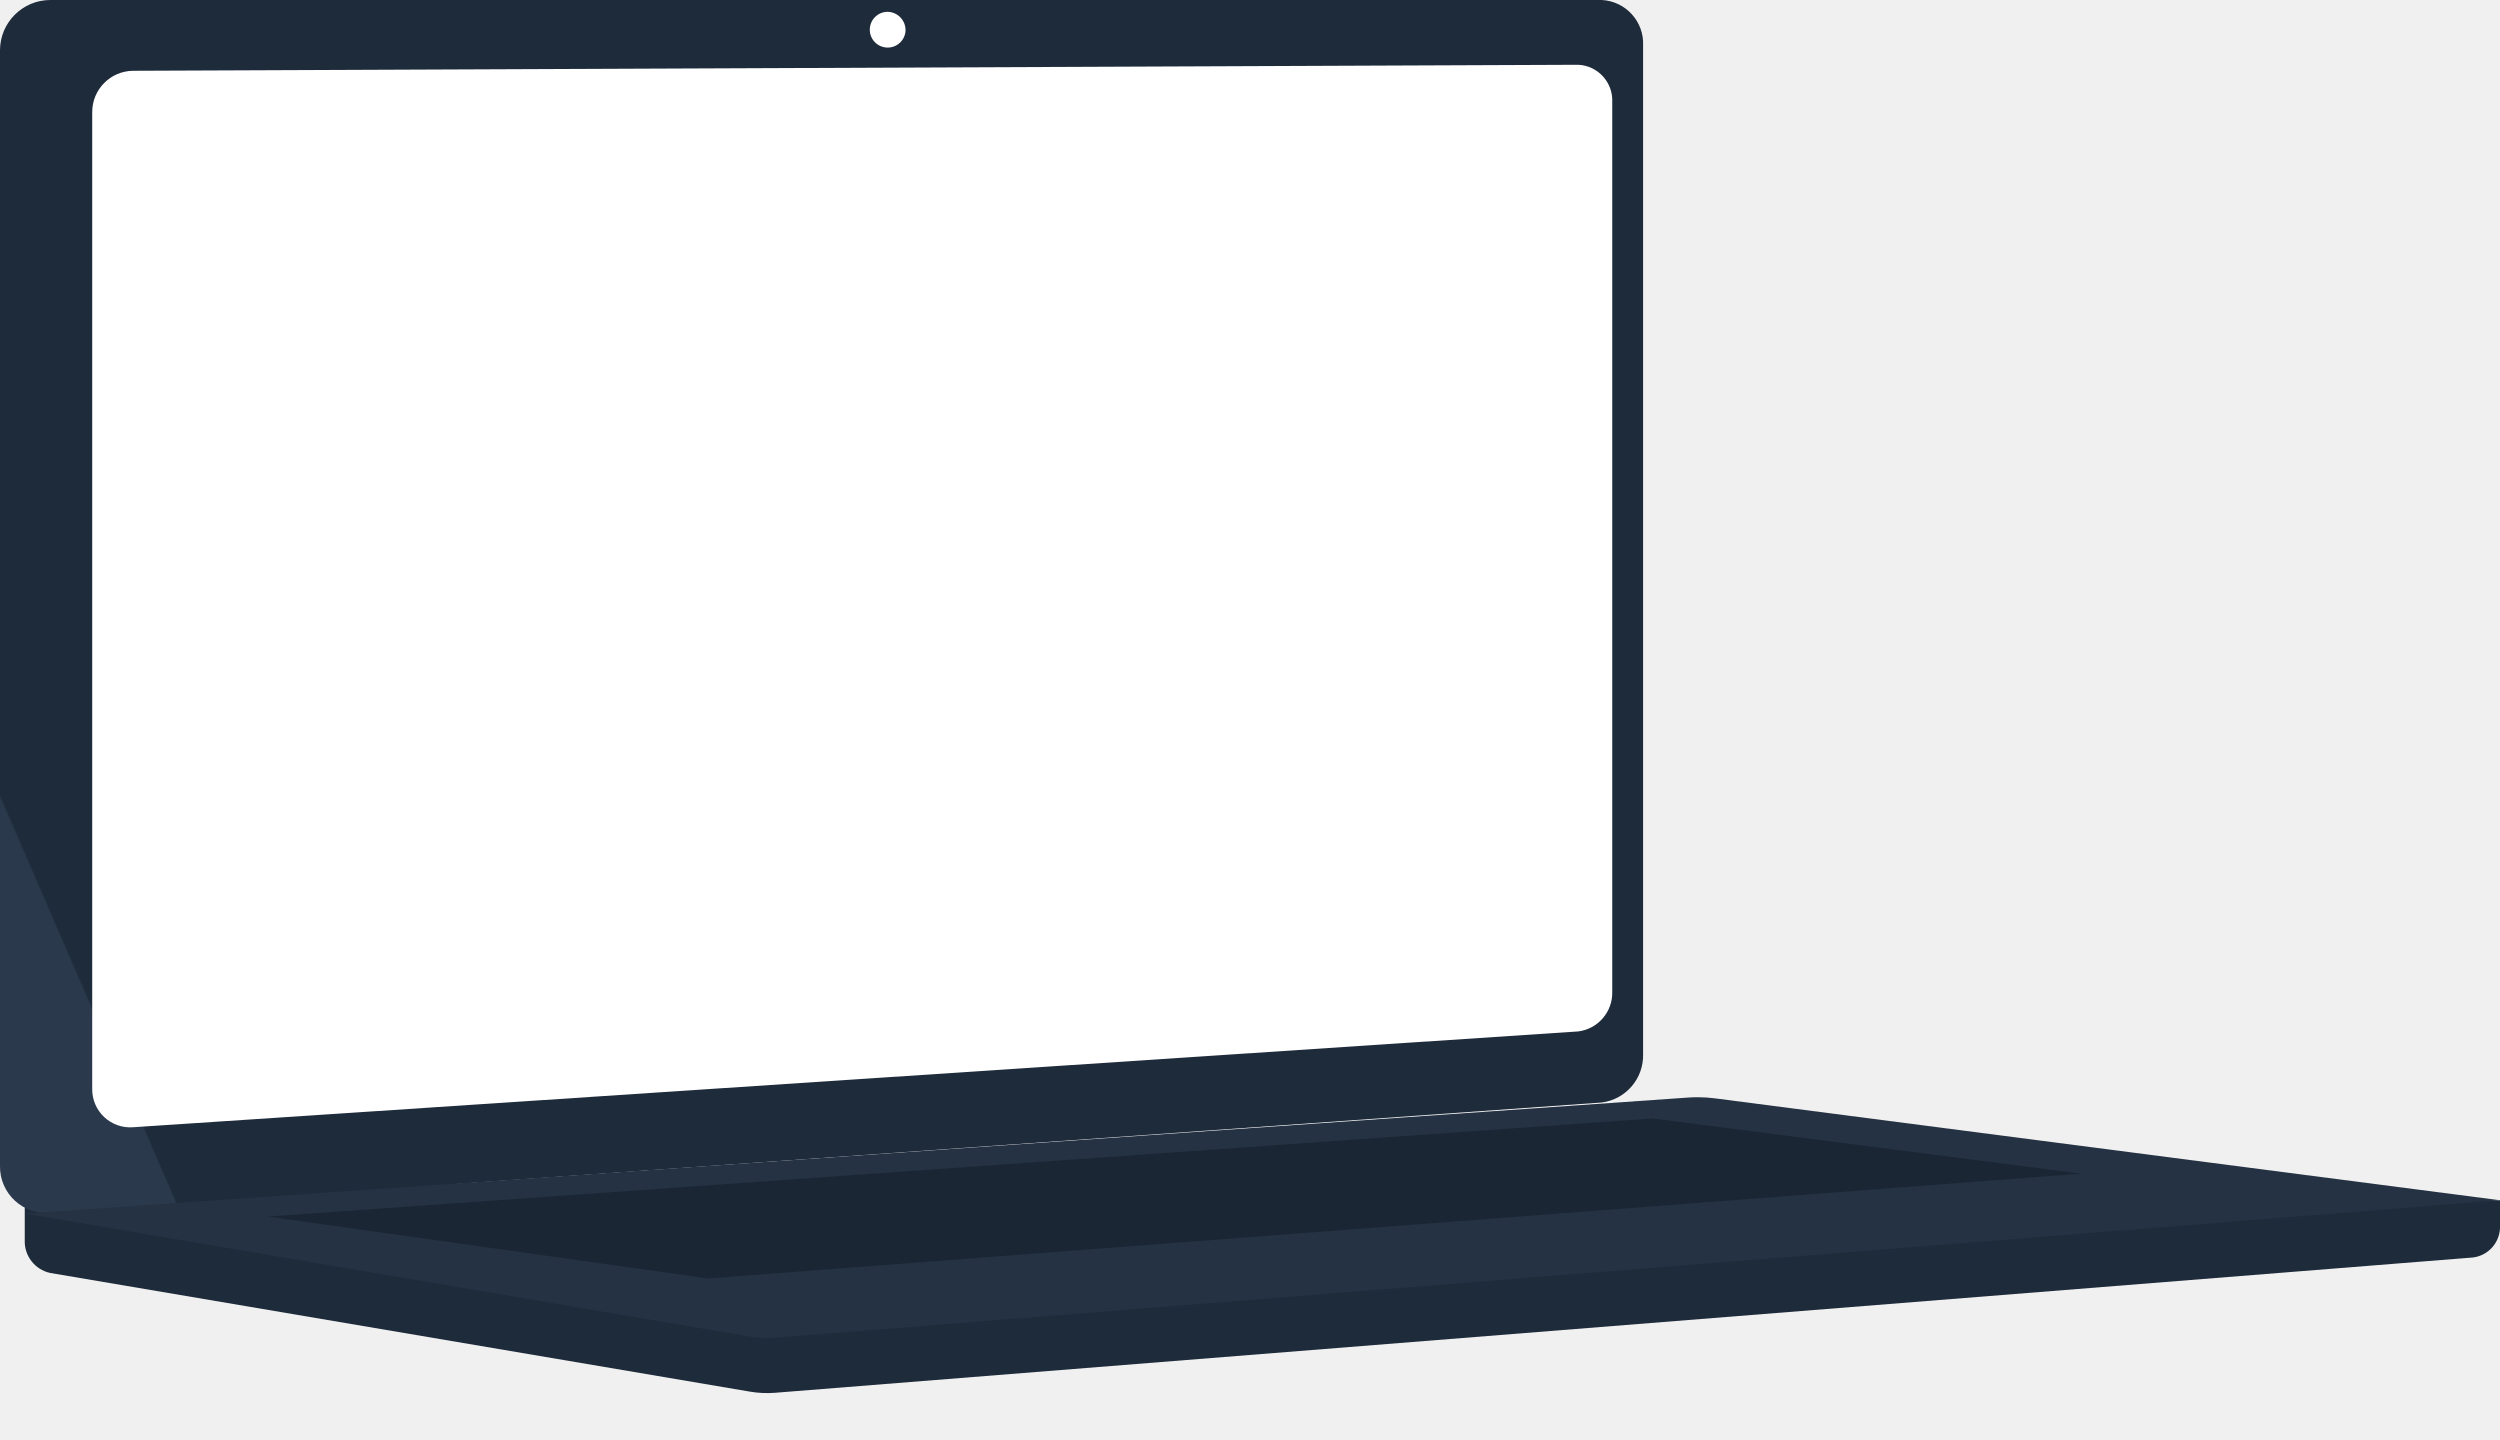
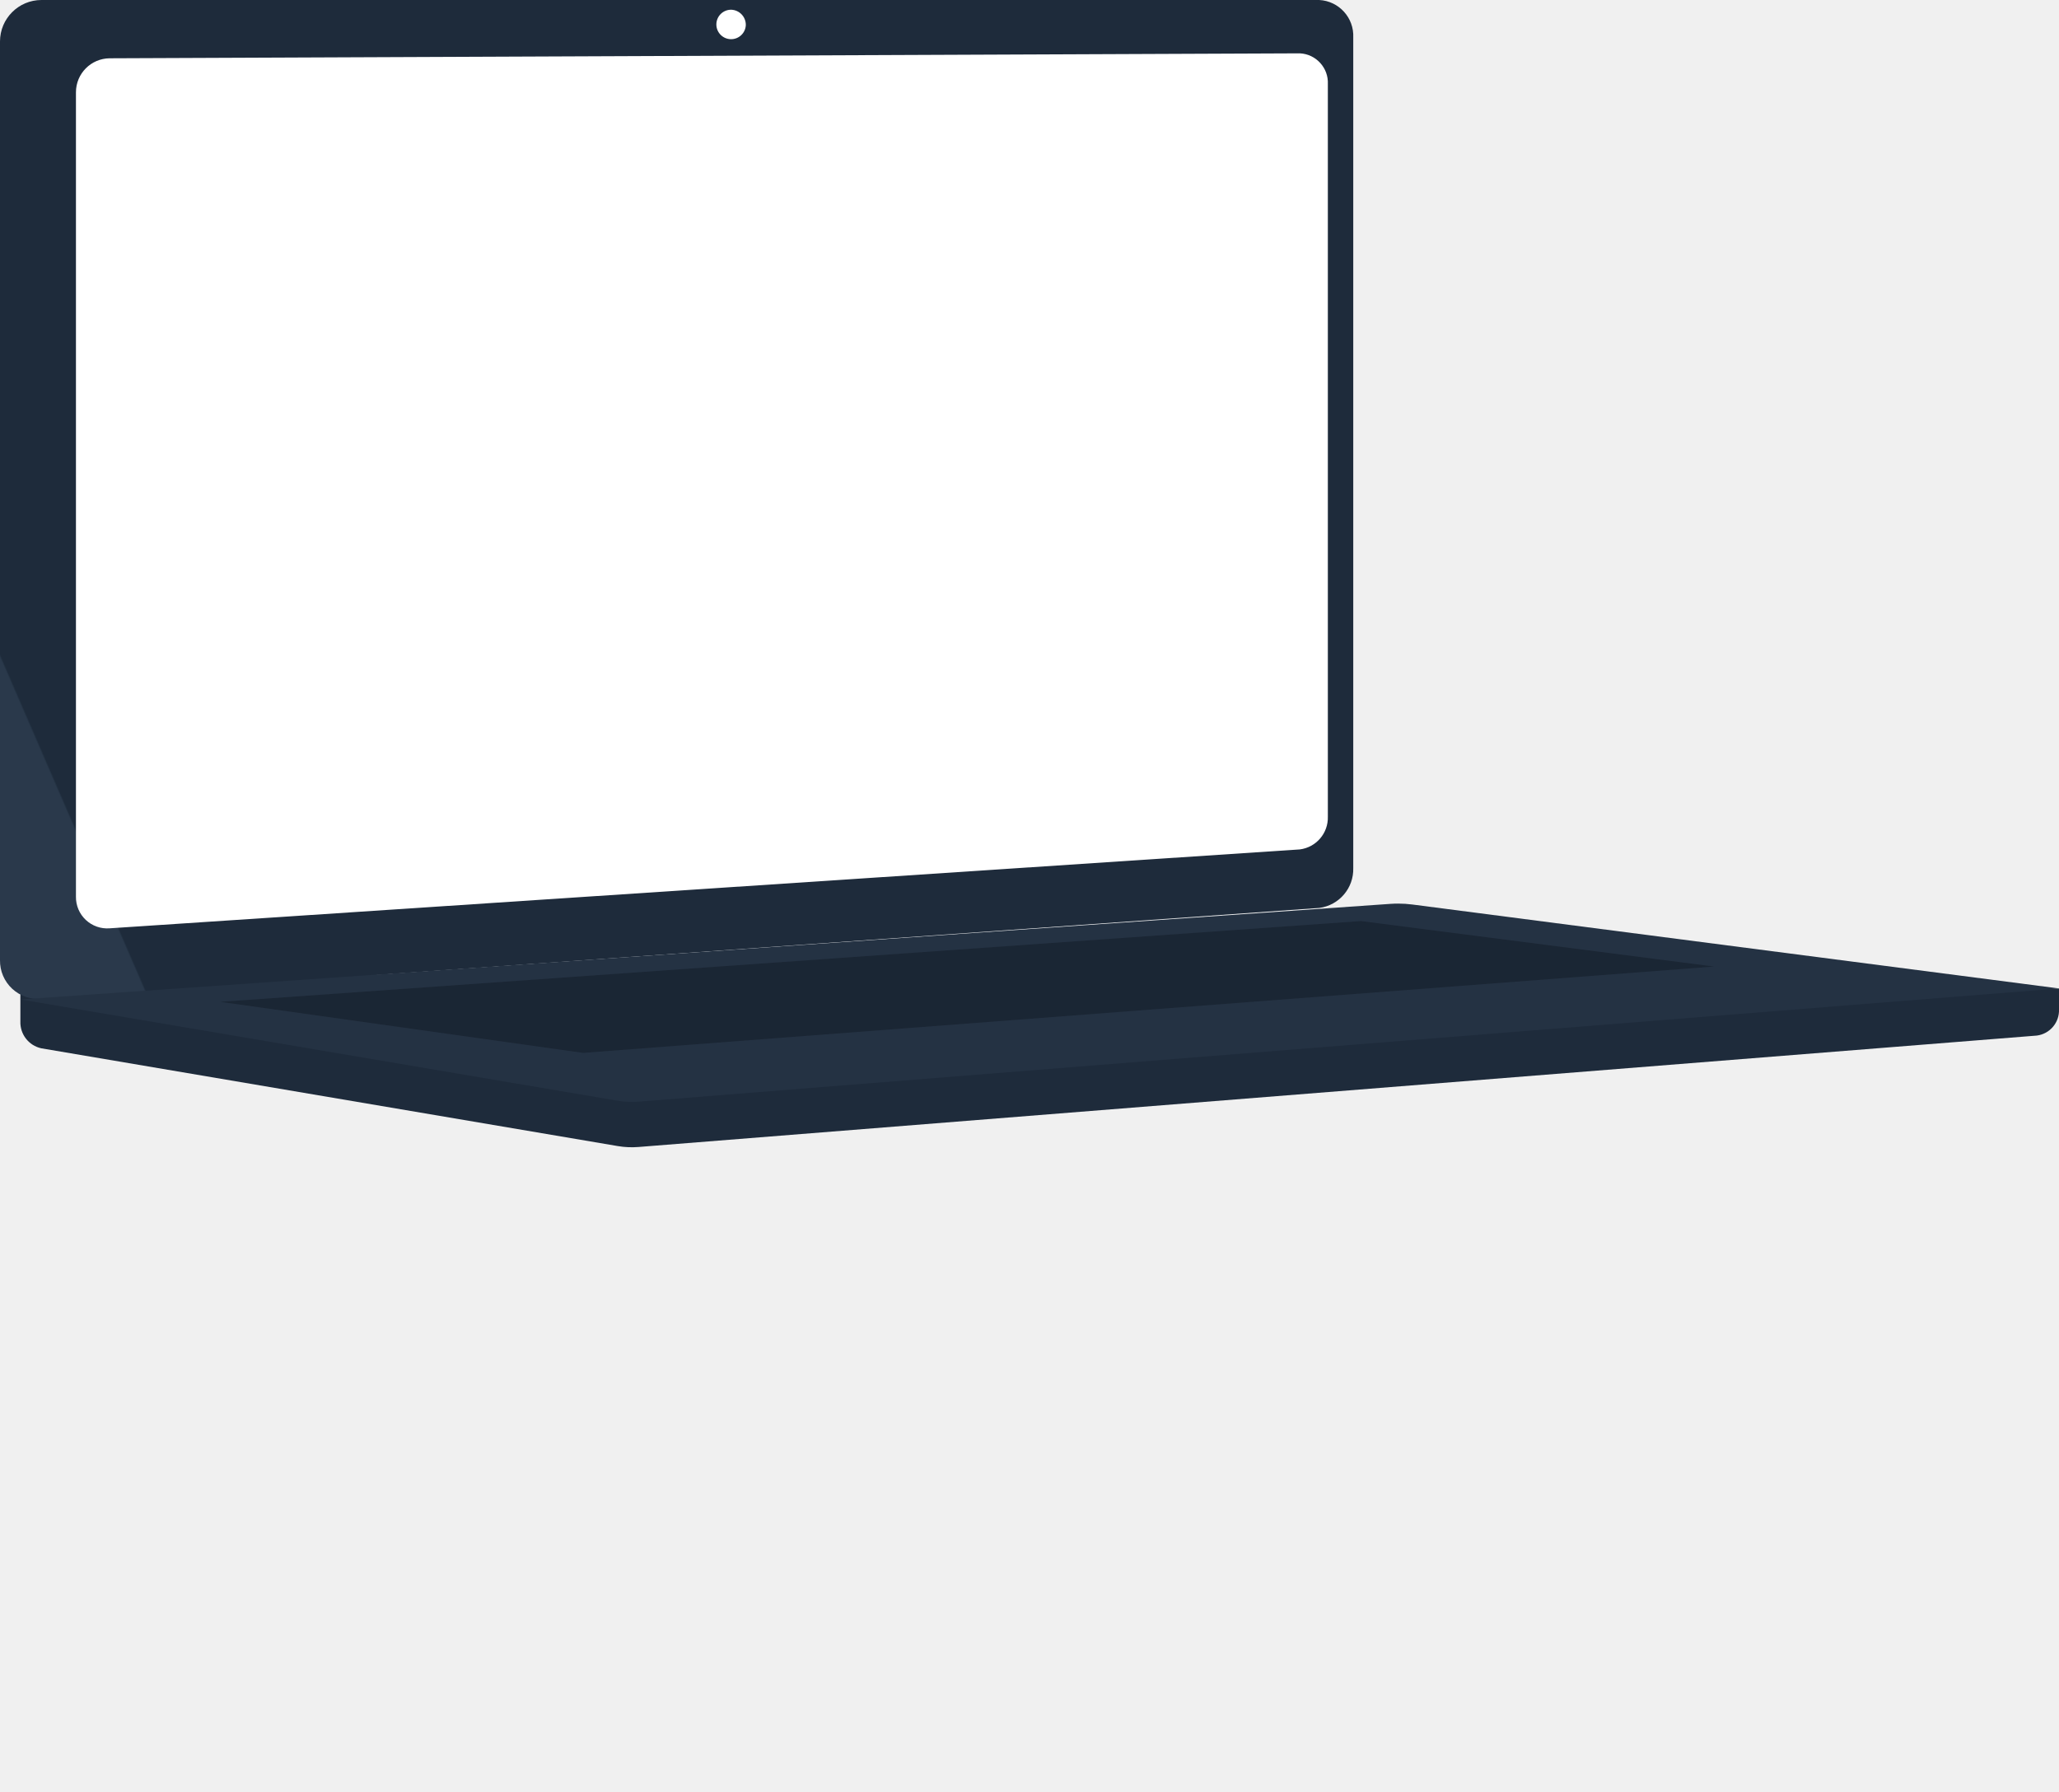
- <svg xmlns="http://www.w3.org/2000/svg" xmlns:xlink="http://www.w3.org/1999/xlink" id="Component_160_1" data-name="Component 160 – 1" height="100" viewBox="0 0 173.695 100" style="width:100%; height:100%">
+ <svg xmlns="http://www.w3.org/2000/svg" xmlns:xlink="http://www.w3.org/1999/xlink" id="Component_160_1" data-name="Component 160 – 1" height="151.163" viewBox="0 0 173.695 151.163" style="width:100%; height:100%">
  <defs>
    <clipPath id="clip-path">
      <rect id="Rectangle_556" data-name="Rectangle 556" width="173.695" height="96.788" fill="none" />
    </clipPath>
    <clipPath id="clip-path-2">
      <path id="Path_4176" data-name="Path 4176" d="M28.729,1374.5a2.243,2.243,0,0,0,1.766,2.275l48.63,8.248a7.069,7.069,0,0,0,1.745.077l117.966-9.4a2.148,2.148,0,0,0,1.869-2.221v-1.748l-171.976-1.416Z" transform="translate(-28.729 -1370.309)" fill="none" />
    </clipPath>
    <linearGradient id="linear-gradient" x1="-0.034" y1="0.592" x2="-0.033" y2="0.592" gradientUnits="objectBoundingBox">
      <stop offset="0" stop-color="#283649" />
      <stop offset="0.996" stop-color="#1e2b3b" />
      <stop offset="1" stop-color="#1e2b3b" />
    </linearGradient>
    <clipPath id="clip-path-3">
      <path id="Path_4177" data-name="Path 4177" d="M3.5,0A3.5,3.5,0,0,0,0,3.5V81.01a3.218,3.218,0,0,0,3.5,3.254L111.285,76.6a3.3,3.3,0,0,0,2.874-3.371V3.167A3.03,3.03,0,0,0,111.285,0Z" fill="none" />
    </clipPath>
    <linearGradient id="linear-gradient-2" x1="0.086" y1="0.947" x2="0.087" y2="0.947" gradientUnits="objectBoundingBox">
      <stop offset="0" stop-color="#2a394b" />
      <stop offset="0.959" stop-color="#1e2c3c" />
      <stop offset="0.996" stop-color="#1e2b3b" />
      <stop offset="1" stop-color="#1e2b3b" />
    </linearGradient>
    <clipPath id="clip-path-4">
      <path id="Path_4178" data-name="Path 4178" d="M210.343,75.223l-100.393.418a2.868,2.868,0,0,0-2.845,2.872V146.37a2.637,2.637,0,0,0,2.845,2.671l100.393-6.655a2.705,2.705,0,0,0,2.371-2.762V77.818a2.484,2.484,0,0,0-2.362-2.595h-.009" transform="translate(-107.105 -75.223)" fill="#fff" />
    </clipPath>
    <clipPath id="clip-path-5">
      <rect id="Rectangle_552" data-name="Rectangle 552" width="173.694" height="96.788" fill="none" />
    </clipPath>
    <clipPath id="clip-path-6">
      <path id="Path_4180" data-name="Path 4180" d="M144.31,1274.319l-115.581,8.065,50.4,8.547a7.075,7.075,0,0,0,1.745.077l119.835-9.552-54.556-7.082a9.264,9.264,0,0,0-1.194-.077q-.322,0-.645.022" transform="translate(-28.729 -1274.297)" fill="none" />
    </clipPath>
    <linearGradient id="linear-gradient-3" x1="-0.01" y1="1.227" x2="-0.01" y2="1.227" xlink:href="#linear-gradient-2" />
    <clipPath id="clip-path-8">
      <rect id="Rectangle_554" data-name="Rectangle 554" width="126.006" height="11.119" fill="none" />
    </clipPath>
  </defs>
  <g id="Group_1370" data-name="Group 1370">
    <g id="Group_1369" data-name="Group 1369" clip-path="url(#clip-path)">
      <g id="Group_1355" data-name="Group 1355" transform="translate(1.719 81.976)">
        <g id="Group_1354" data-name="Group 1354" clip-path="url(#clip-path-2)">
          <rect id="Rectangle_549" data-name="Rectangle 549" width="164.303" height="80.272" transform="matrix(0.922, -0.387, 0.387, 0.922, -5.296, 2.225)" fill="url(#linear-gradient)" />
        </g>
      </g>
      <g id="Group_1357" data-name="Group 1357">
        <g id="Group_1356" data-name="Group 1356" clip-path="url(#clip-path-3)">
          <rect id="Rectangle_550" data-name="Rectangle 550" width="137.935" height="122.023" transform="translate(-30.133 12.656) rotate(-22.782)" fill="url(#linear-gradient-2)" />
        </g>
      </g>
      <g id="Group_1359" data-name="Group 1359" transform="translate(6.407 4.5)">
        <g id="Group_1358" data-name="Group 1358" clip-path="url(#clip-path-4)">
          <rect id="Rectangle_551" data-name="Rectangle 551" width="118.169" height="128.665" transform="matrix(0.522, -0.853, 0.853, 0.522, -32.906, 53.794)" fill="#fff" />
        </g>
      </g>
      <g id="Group_1361" data-name="Group 1361">
        <g id="Group_1360" data-name="Group 1360" clip-path="url(#clip-path-5)">
          <path id="Path_4179" data-name="Path 4179" d="M1012.691,14.957a1.243,1.243,0,1,1-1.24-1.3,1.278,1.278,0,0,1,1.24,1.3" transform="translate(-949.775 -12.837)" fill="#fff" />
        </g>
      </g>
      <g id="Group_1363" data-name="Group 1363" transform="translate(1.719 76.233)">
        <g id="Group_1362" data-name="Group 1362" clip-path="url(#clip-path-6)">
          <rect id="Rectangle_553" data-name="Rectangle 553" width="171.976" height="16.758" transform="translate(0 0)" fill="url(#linear-gradient-3)" />
        </g>
      </g>
      <g id="Group_1368" data-name="Group 1368">
        <g id="Group_1367" data-name="Group 1367" clip-path="url(#clip-path-5)">
          <g id="Group_1366" data-name="Group 1366" transform="translate(18.584 77.708)" opacity="0.3" style="mix-blend-mode: multiply;isolation: isolate">
            <g id="Group_1365" data-name="Group 1365">
              <g id="Group_1364" data-name="Group 1364" clip-path="url(#clip-path-8)">
                <path id="Path_4181" data-name="Path 4181" d="M310.644,1305.781l96.225-6.814,29.781,3.835-95.4,7.284Z" transform="translate(-310.644 -1298.967)" fill="#1e2b3b" />
              </g>
            </g>
          </g>
        </g>
      </g>
    </g>
  </g>
</svg>
